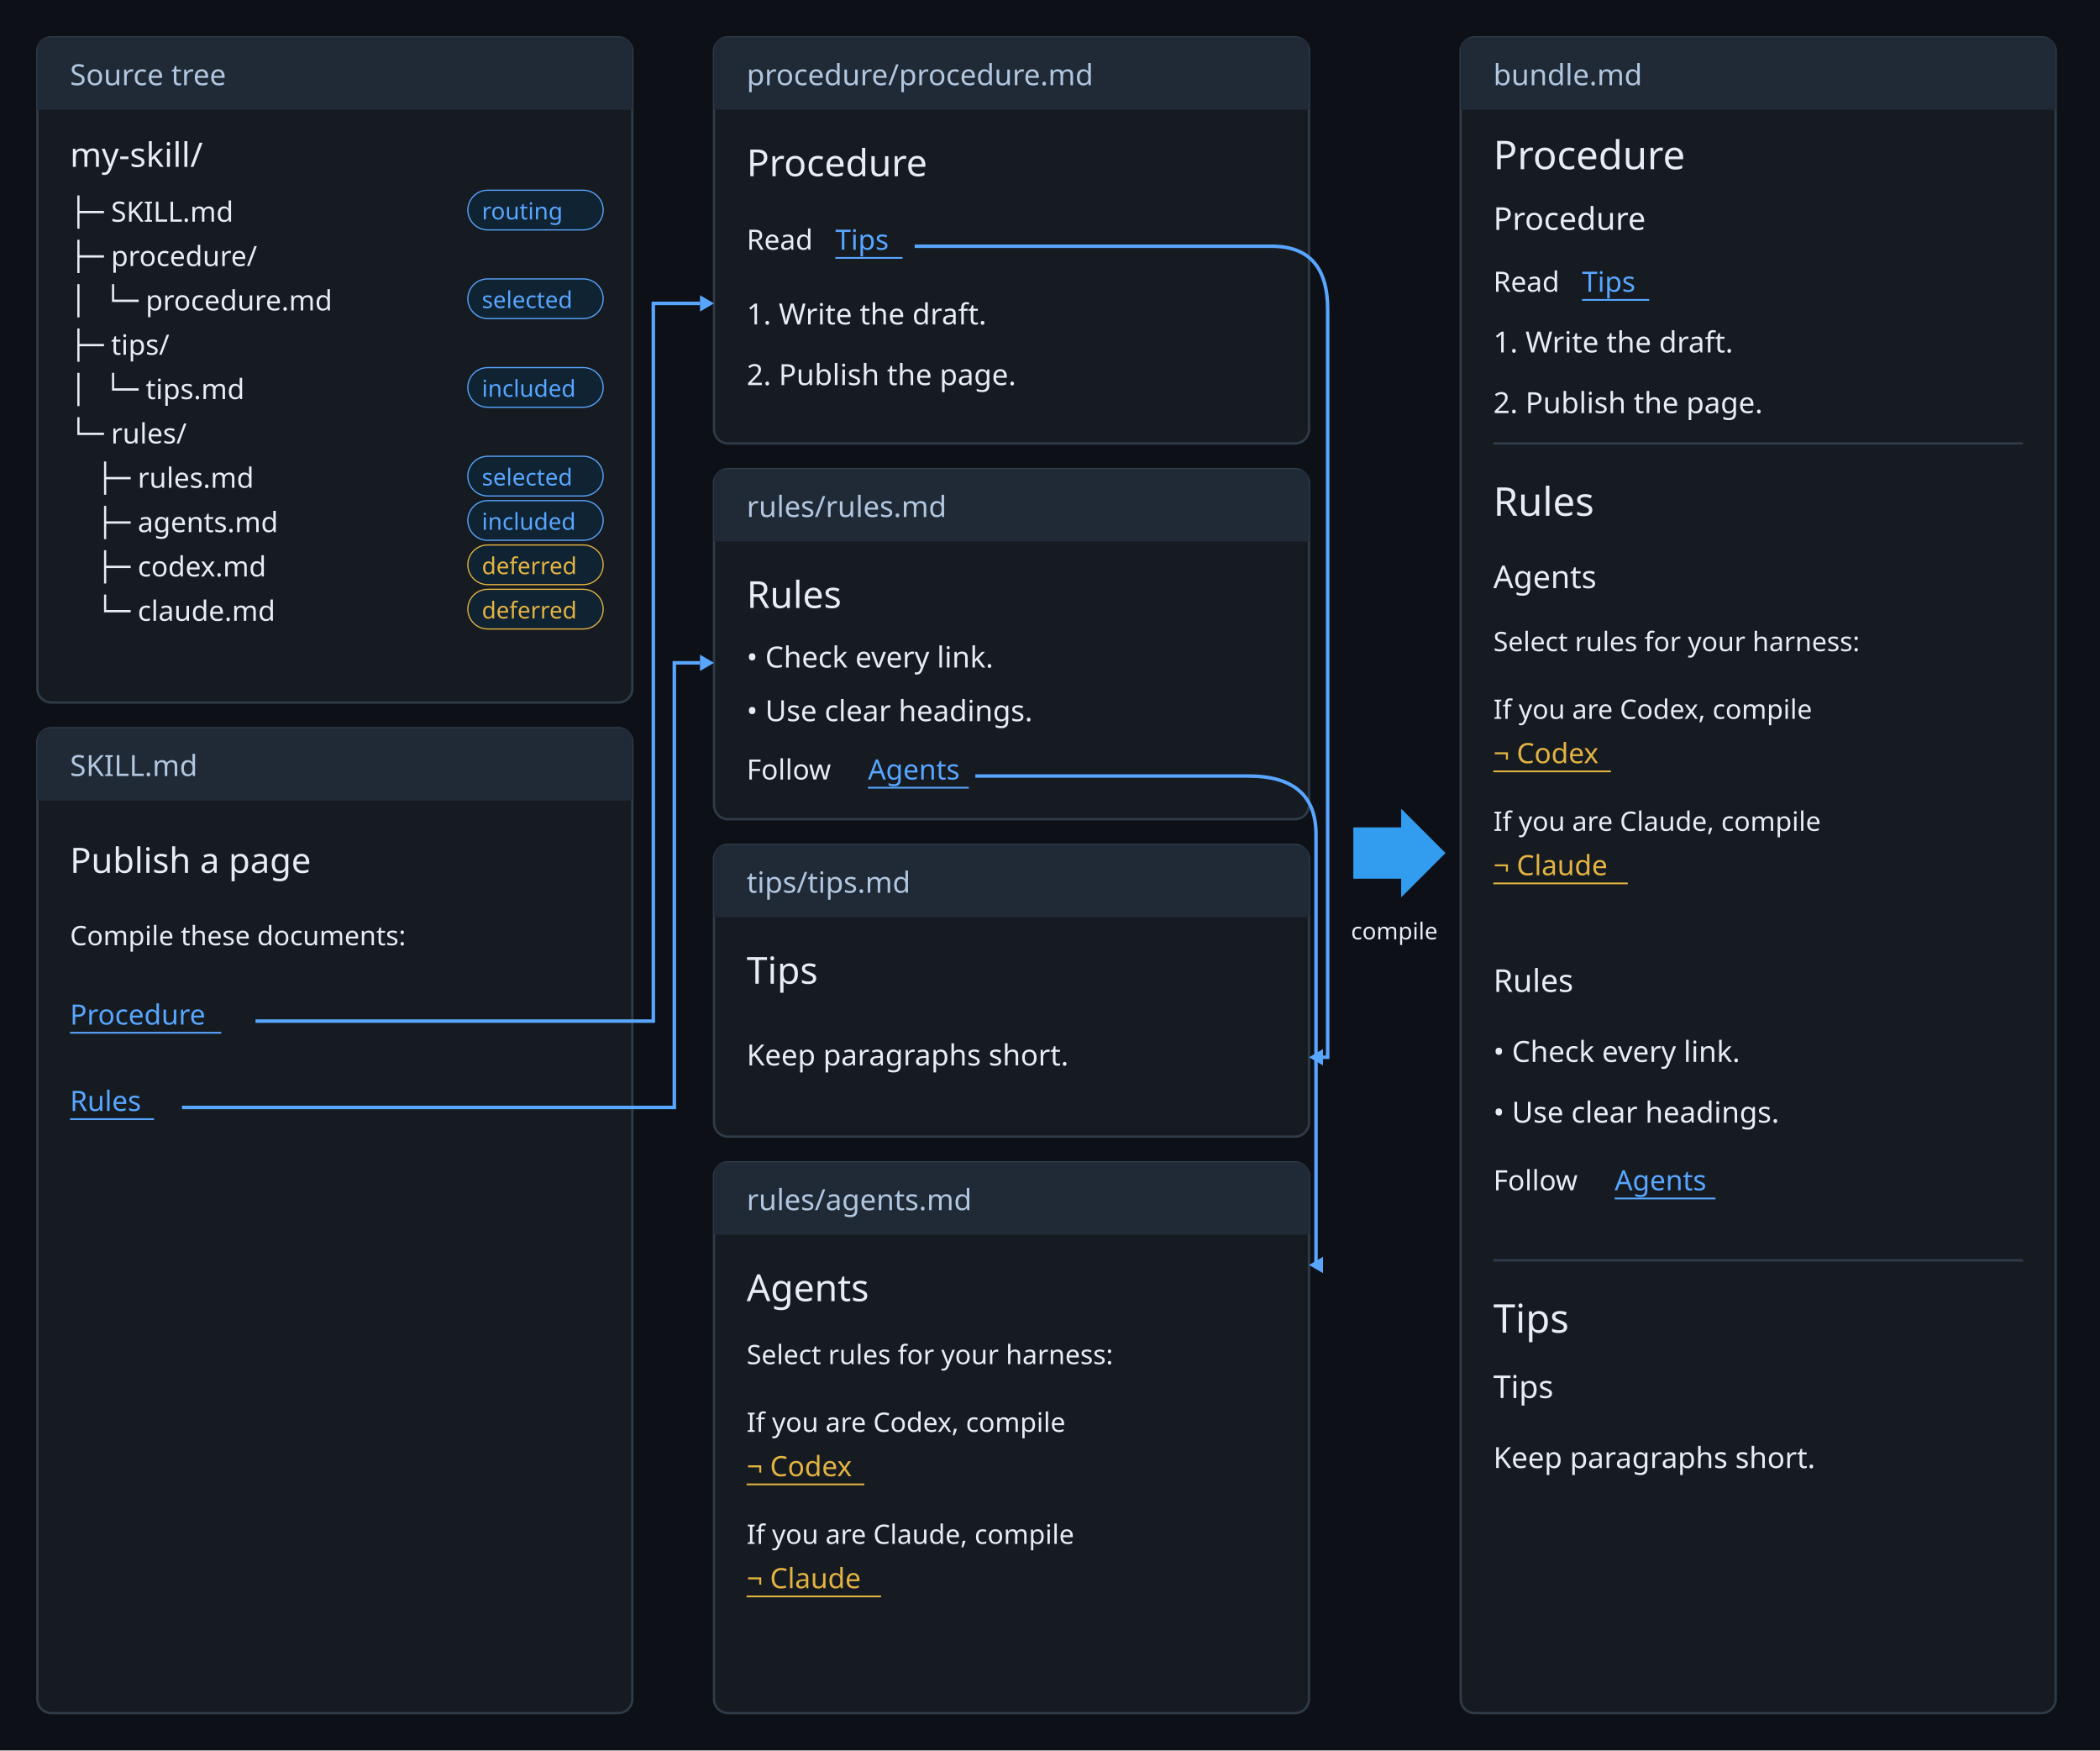
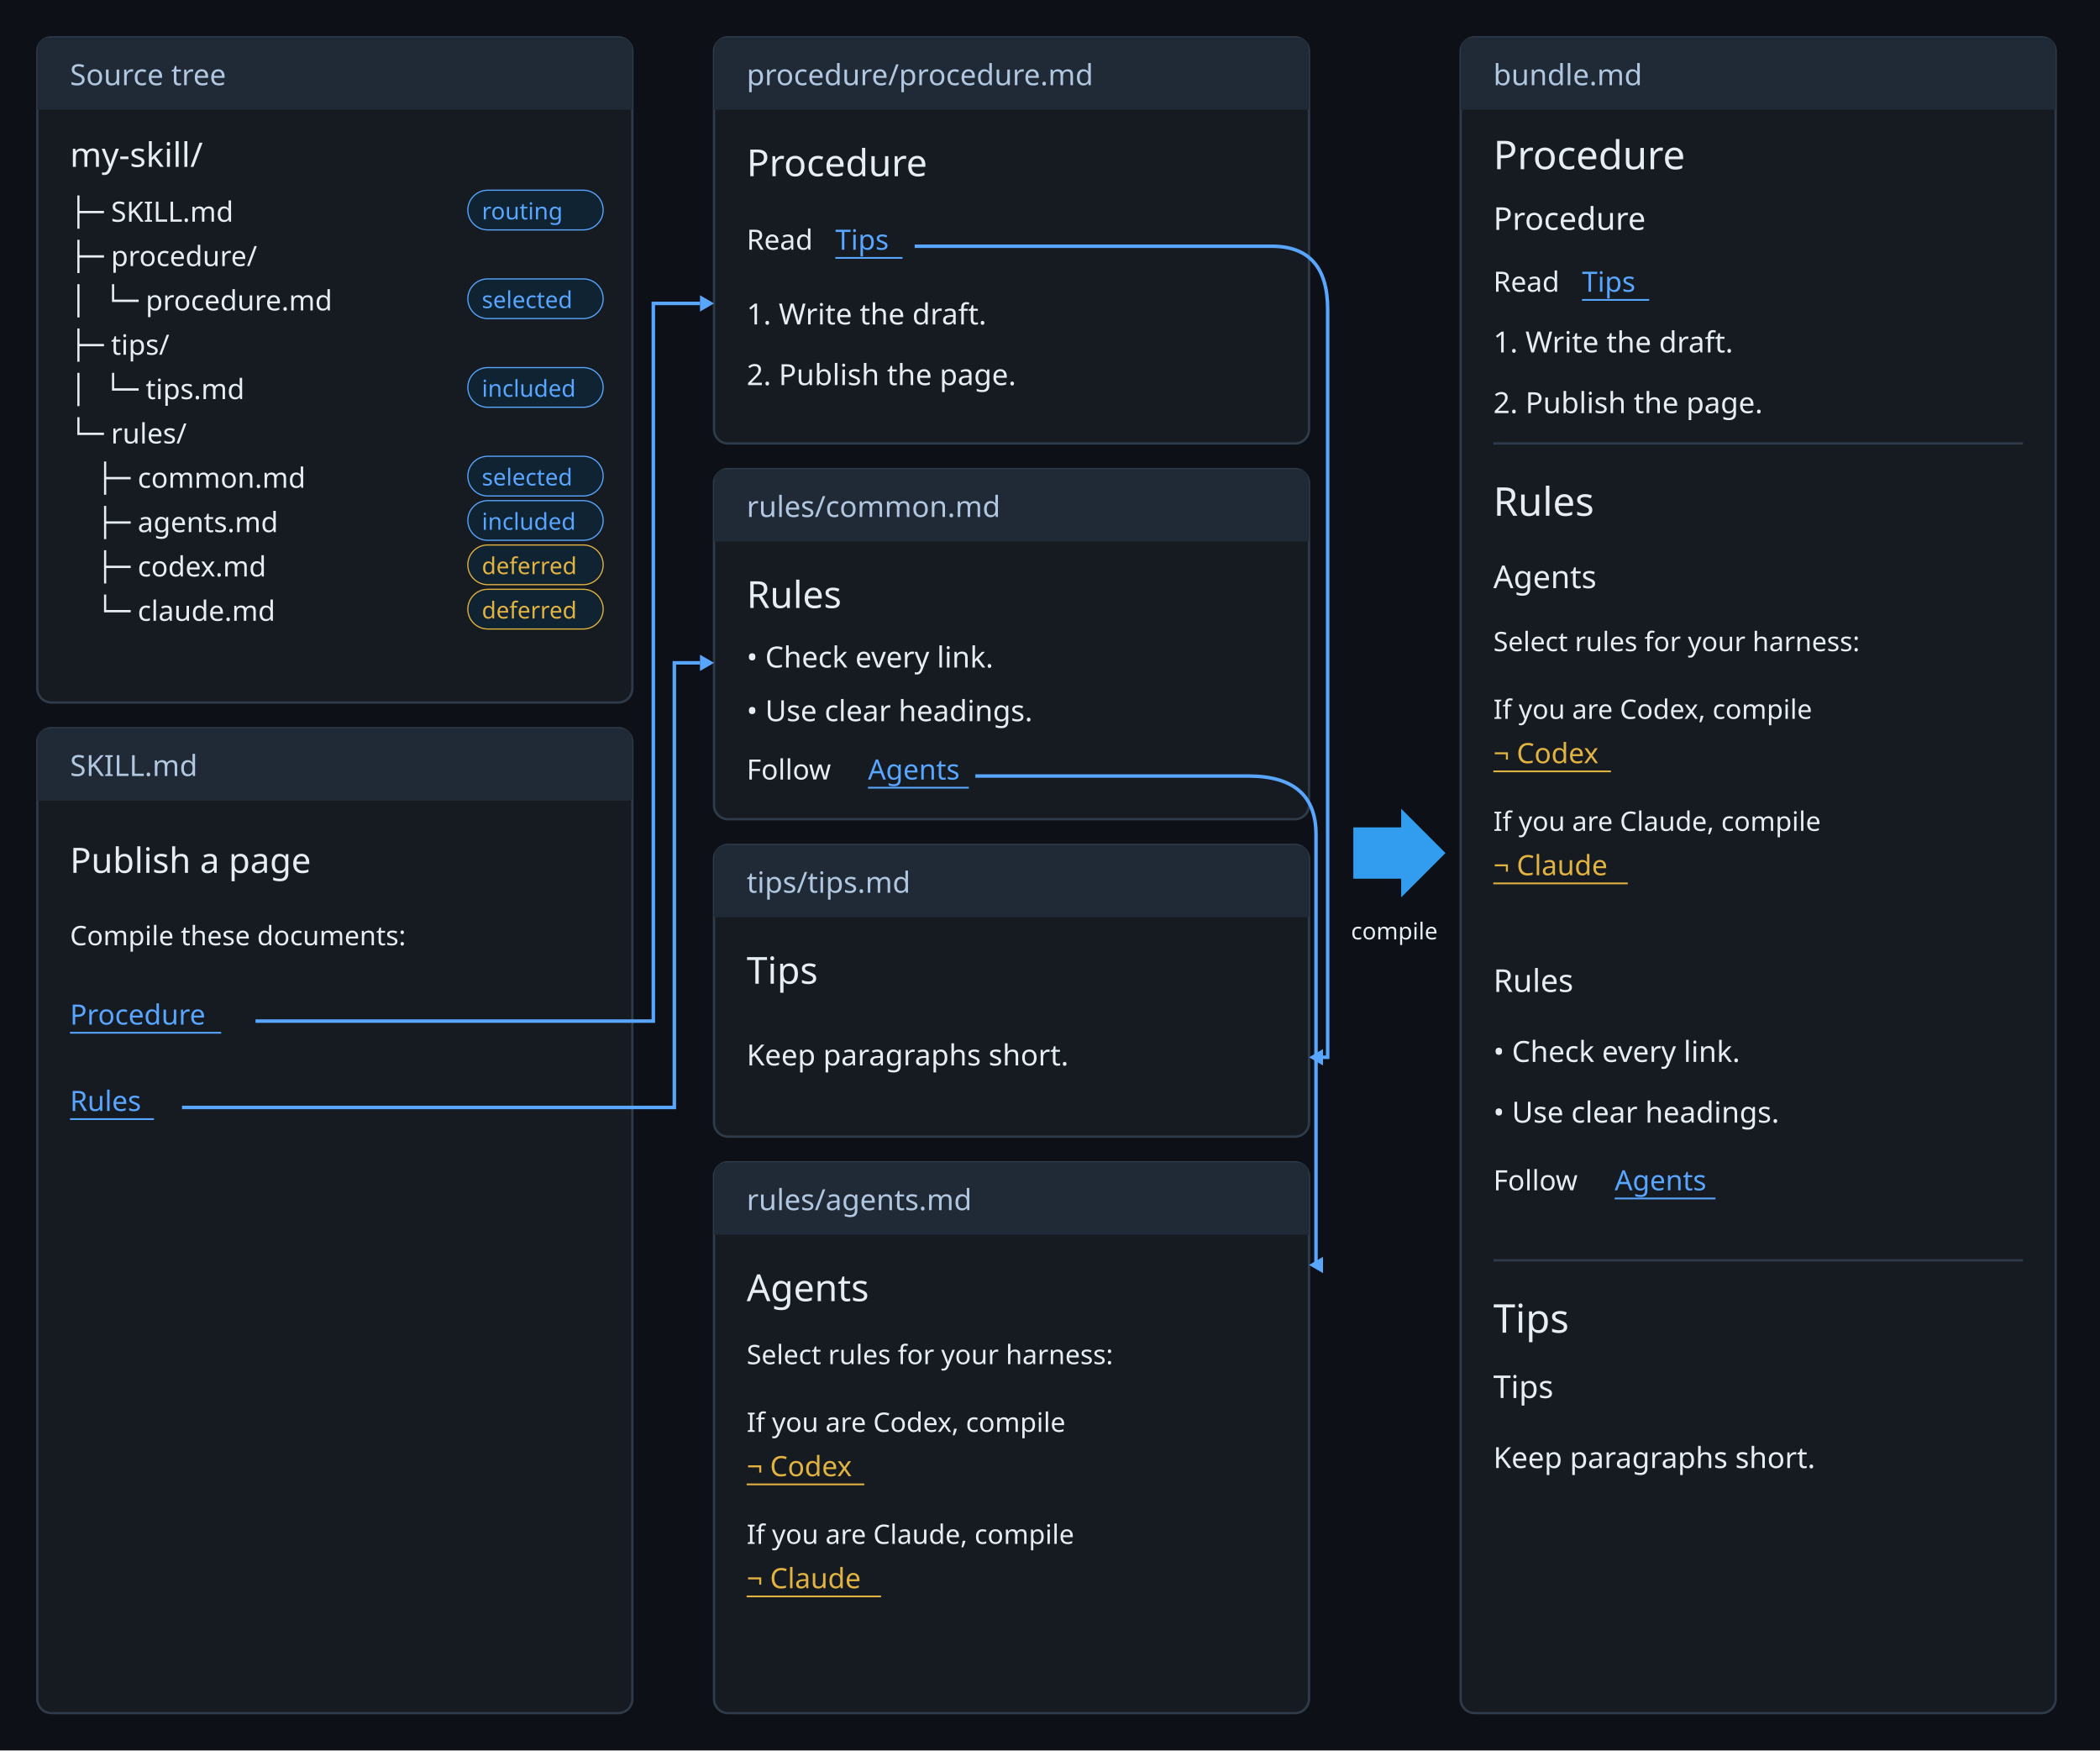
<svg xmlns="http://www.w3.org/2000/svg" width="1800" height="1500" viewBox="0 0 1800 1500" role="img" aria-labelledby="title description">
  <rect width="1800" height="1500" fill="#0d1117" />
  <g font-family="IBM Plex Mono" xml:space="preserve">
    <rect x="32" y="32" width="510" height="570" rx="12" fill="#161b22" stroke="#303b49" stroke-width="2" />
    <path d="M44 32 H530 Q542 32 542 44 V94 H32 V44 Q32 32 44 32" fill="#202a36" />
    <text x="60" y="73" font-size="25" fill="#b1c6df" font-weight="400">Source tree</text>
    <rect x="32" y="624" width="510" height="844" rx="12" fill="#161b22" stroke="#303b49" stroke-width="2" />
    <path d="M44 624 H530 Q542 624 542 636 V686 H32 V636 Q32 624 44 624" fill="#202a36" />
    <text x="60" y="665" font-size="25" fill="#b1c6df" font-weight="400">SKILL.md</text>
    <rect x="612" y="32" width="510" height="348" rx="12" fill="#161b22" stroke="#303b49" stroke-width="2" />
    <path d="M624 32 H1110 Q1122 32 1122 44 V94 H612 V44 Q612 32 624 32" fill="#202a36" />
    <text x="640" y="73" font-size="25" fill="#b1c6df" font-weight="400">procedure/procedure.md</text>
    <rect x="612" y="402" width="510" height="300" rx="12" fill="#161b22" stroke="#303b49" stroke-width="2" />
    <path d="M624 402 H1110 Q1122 402 1122 414 V464 H612 V414 Q612 402 624 402" fill="#202a36" />
-     <text x="640" y="443" font-size="25" fill="#b1c6df" font-weight="400">rules/rules.md</text>
+     <text x="640" y="443" font-size="25" fill="#b1c6df" font-weight="400">rules/common.md</text>
    <rect x="612" y="724" width="510" height="250" rx="12" fill="#161b22" stroke="#303b49" stroke-width="2" />
    <path d="M624 724 H1110 Q1122 724 1122 736 V786 H612 V736 Q612 724 624 724" fill="#202a36" />
    <text x="640" y="765" font-size="25" fill="#b1c6df" font-weight="400">tips/tips.md</text>
    <rect x="612" y="996" width="510" height="472" rx="12" fill="#161b22" stroke="#303b49" stroke-width="2" />
    <path d="M624 996 H1110 Q1122 996 1122 1008 V1058 H612 V1008 Q612 996 624 996" fill="#202a36" />
    <text x="640" y="1037" font-size="25" fill="#b1c6df" font-weight="400">rules/agents.md</text>
    <rect x="1252" y="32" width="510" height="1436" rx="12" fill="#161b22" stroke="#303b49" stroke-width="2" />
    <path d="M1264 32 H1750 Q1762 32 1762 44 V94 H1252 V44 Q1252 32 1264 32" fill="#202a36" />
    <text x="1280" y="73" font-size="25" fill="#b1c6df" font-weight="400">bundle.md</text>
    <text x="60" y="143" font-size="29" fill="#e6edf3" font-weight="400">my-skill/</text>
    <text x="60" y="190" font-size="24" fill="#e6edf3">├─ SKILL.md</text>
    <rect x="401" y="163" width="116" height="34" rx="17" fill="#102333" stroke="#58a6ff" />
    <text x="413" y="188" font-size="20" fill="#58a6ff">routing</text>
    <text x="60" y="228" font-size="24" fill="#e6edf3">├─ procedure/</text>
    <text x="60" y="266" font-size="24" fill="#e6edf3">│  └─ procedure.md</text>
    <rect x="401" y="239" width="116" height="34" rx="17" fill="#102333" stroke="#58a6ff" />
    <text x="413" y="264" font-size="20" fill="#58a6ff">selected</text>
    <text x="60" y="304" font-size="24" fill="#e6edf3">├─ tips/</text>
    <text x="60" y="342" font-size="24" fill="#e6edf3">│  └─ tips.md</text>
    <rect x="401" y="315" width="116" height="34" rx="17" fill="#102333" stroke="#58a6ff" />
    <text x="413" y="340" font-size="20" fill="#58a6ff">included</text>
    <text x="60" y="380" font-size="24" fill="#e6edf3">└─ rules/</text>
-     <text x="60" y="418" font-size="24" fill="#e6edf3">   ├─ rules.md</text>
+     <text x="60" y="418" font-size="24" fill="#e6edf3">   ├─ common.md</text>
    <rect x="401" y="391" width="116" height="34" rx="17" fill="#102333" stroke="#58a6ff" />
    <text x="413" y="416" font-size="20" fill="#58a6ff">selected</text>
    <text x="60" y="456" font-size="24" fill="#e6edf3">   ├─ agents.md</text>
    <rect x="401" y="429" width="116" height="34" rx="17" fill="#102333" stroke="#58a6ff" />
    <text x="413" y="454" font-size="20" fill="#58a6ff">included</text>
    <text x="60" y="494" font-size="24" fill="#e6edf3">   ├─ codex.md</text>
    <rect x="401" y="467" width="116" height="34" rx="17" fill="#102333" stroke="#e3b341" />
    <text x="413" y="492" font-size="20" fill="#e3b341">deferred</text>
    <text x="60" y="532" font-size="24" fill="#e6edf3">   └─ claude.md</text>
    <rect x="401" y="505" width="116" height="34" rx="17" fill="#102333" stroke="#e3b341" />
    <text x="413" y="530" font-size="20" fill="#e3b341">deferred</text>
    <text x="60" y="748" font-size="30" fill="#e6edf3" font-weight="500">Publish a page</text>
    <text x="60" y="810" font-size="23" fill="#e6edf3" font-weight="400">Compile these documents:</text>
    <text x="60" y="878" font-size="24" fill="#58a6ff" font-weight="400">Procedure</text>
    <path d="M60 885 h129.6" stroke="#58a6ff" stroke-width="1.5" />
    <text x="60" y="952" font-size="24" fill="#58a6ff" font-weight="400">Rules</text>
    <path d="M60 959 h72.0" stroke="#58a6ff" stroke-width="1.5" />
    <text x="640" y="151" font-size="32" fill="#e6edf3" font-weight="500">Procedure</text>
    <text x="640" y="214" font-size="24" fill="#e6edf3" font-weight="400">Read</text>
    <text x="716" y="214" font-size="24" fill="#58a6ff" font-weight="400">Tips</text>
    <path d="M716 221 h57.6" stroke="#58a6ff" stroke-width="1.5" />
    <text x="640" y="278" font-size="25" fill="#e6edf3" font-weight="400">1. Write the draft.</text>
    <text x="640" y="330" font-size="25" fill="#e6edf3" font-weight="400">2. Publish the page.</text>
    <text x="640" y="521" font-size="32" fill="#e6edf3" font-weight="500">Rules</text>
    <text x="640" y="572" font-size="25" fill="#e6edf3" font-weight="400">• Check every link.</text>
    <text x="640" y="618" font-size="25" fill="#e6edf3" font-weight="400">• Use clear headings.</text>
    <text x="640" y="668" font-size="24" fill="#e6edf3" font-weight="400">Follow</text>
    <text x="744" y="668" font-size="24" fill="#58a6ff" font-weight="400">Agents</text>
    <path d="M744 675 h86.4" stroke="#58a6ff" stroke-width="1.5" />
    <text x="640" y="843" font-size="32" fill="#e6edf3" font-weight="500">Tips</text>
    <text x="640" y="913" font-size="25" fill="#e6edf3" font-weight="400">Keep paragraphs short.</text>
    <text x="640" y="1115" font-size="32" fill="#e6edf3" font-weight="500">Agents</text>
    <text x="640" y="1169" font-size="23" fill="#e6edf3" font-weight="400">Select rules for your harness:</text>
    <text x="640" y="1227" font-size="23" fill="#e6edf3" font-weight="400">If you are Codex, compile</text>
    <text x="640" y="1265" font-size="24" fill="#e3b341" font-weight="400">¬ Codex</text>
    <path d="M640 1272 h100.8" stroke="#e3b341" stroke-width="1.5" />
    <text x="640" y="1323" font-size="23" fill="#e6edf3" font-weight="400">If you are Claude, compile</text>
    <text x="640" y="1361" font-size="24" fill="#e3b341" font-weight="400">¬ Claude</text>
    <path d="M640 1368 h115.2" stroke="#e3b341" stroke-width="1.5" />
    <text x="1280" y="145" font-size="34" fill="#e6edf3" font-weight="500">Procedure</text>
    <text x="1280" y="197" font-size="27" fill="#e6edf3">Procedure</text>
    <text x="1280" y="250" font-size="24" fill="#e6edf3" font-weight="400">Read</text>
    <text x="1356" y="250" font-size="24" fill="#58a6ff" font-weight="400">Tips</text>
    <path d="M1356 257 h57.6" stroke="#58a6ff" stroke-width="1.5" />
    <text x="1280" y="302" font-size="25" fill="#e6edf3" font-weight="400">1. Write the draft.</text>
    <text x="1280" y="354" font-size="25" fill="#e6edf3" font-weight="400">2. Publish the page.</text>
    <path d="M1280 380 H1734" stroke="#303b49" stroke-width="2" />
    <text x="1280" y="442" font-size="34" fill="#e6edf3">Rules</text>
    <text x="1280" y="504" font-size="27" fill="#e6edf3">Agents</text>
    <text x="1280" y="558" font-size="23" fill="#e6edf3">Select rules for your harness:</text>
    <text x="1280" y="616" font-size="23" fill="#e6edf3">If you are Codex, compile</text>
    <text x="1280" y="654" font-size="24" fill="#e3b341">¬ Codex</text>
    <path d="M1280 661 h100.8" stroke="#e3b341" stroke-width="1.5" />
    <text x="1280" y="712" font-size="23" fill="#e6edf3">If you are Claude, compile</text>
    <text x="1280" y="750" font-size="24" fill="#e3b341">¬ Claude</text>
    <path d="M1280 757 h115.2" stroke="#e3b341" stroke-width="1.5" />
    <text x="1280" y="850" font-size="27" fill="#e6edf3">Rules</text>
    <text x="1280" y="910" font-size="25" fill="#e6edf3">• Check every link.</text>
    <text x="1280" y="962" font-size="25" fill="#e6edf3">• Use clear headings.</text>
    <text x="1280" y="1020" font-size="24" fill="#e6edf3">Follow</text>
    <text x="1384" y="1020" font-size="24" fill="#58a6ff">Agents</text>
    <path d="M1384 1027 h86.4" stroke="#58a6ff" stroke-width="1.5" />
    <path d="M1280 1080 H1734" stroke="#303b49" stroke-width="2" />
    <text x="1280" y="1142" font-size="34" fill="#e6edf3" font-weight="500">Tips</text>
    <text x="1280" y="1198" font-size="27" fill="#e6edf3">Tips</text>
    <text x="1280" y="1258" font-size="25" fill="#e6edf3" font-weight="400">Keep paragraphs short.</text>
    <path d="M219 875 H560 V260 H600" fill="none" stroke="#58a6ff" stroke-width="3" />
    <path d="M600 253 L612 260 L600 267 Z" fill="#58a6ff" />
    <path d="M156 949 H578 V568 H600" fill="none" stroke="#58a6ff" stroke-width="3" />
    <path d="M600 561 L612 568 L600 575 Z" fill="#58a6ff" />
    <path d="M784 211 H1090 Q1138 211 1138 265 V906 H1134" fill="none" stroke="#58a6ff" stroke-width="3" />
    <path d="M1134 899 L1122 906 L1134 913 Z" fill="#58a6ff" />
    <path d="M836 665 H1070 Q1128 665 1128 715 V1084 H1134" fill="none" stroke="#58a6ff" stroke-width="3" />
    <path d="M1134 1077 L1122 1084 L1134 1091 Z" fill="#58a6ff" />
    <path d="M1160 709 H1201 V693 L1239 731 L1201 769 V753 H1160Z" fill="#329def" />
    <text x="1158" y="805" font-size="20" fill="#e6edf3" font-weight="400">compile</text>
  </g>
</svg>
